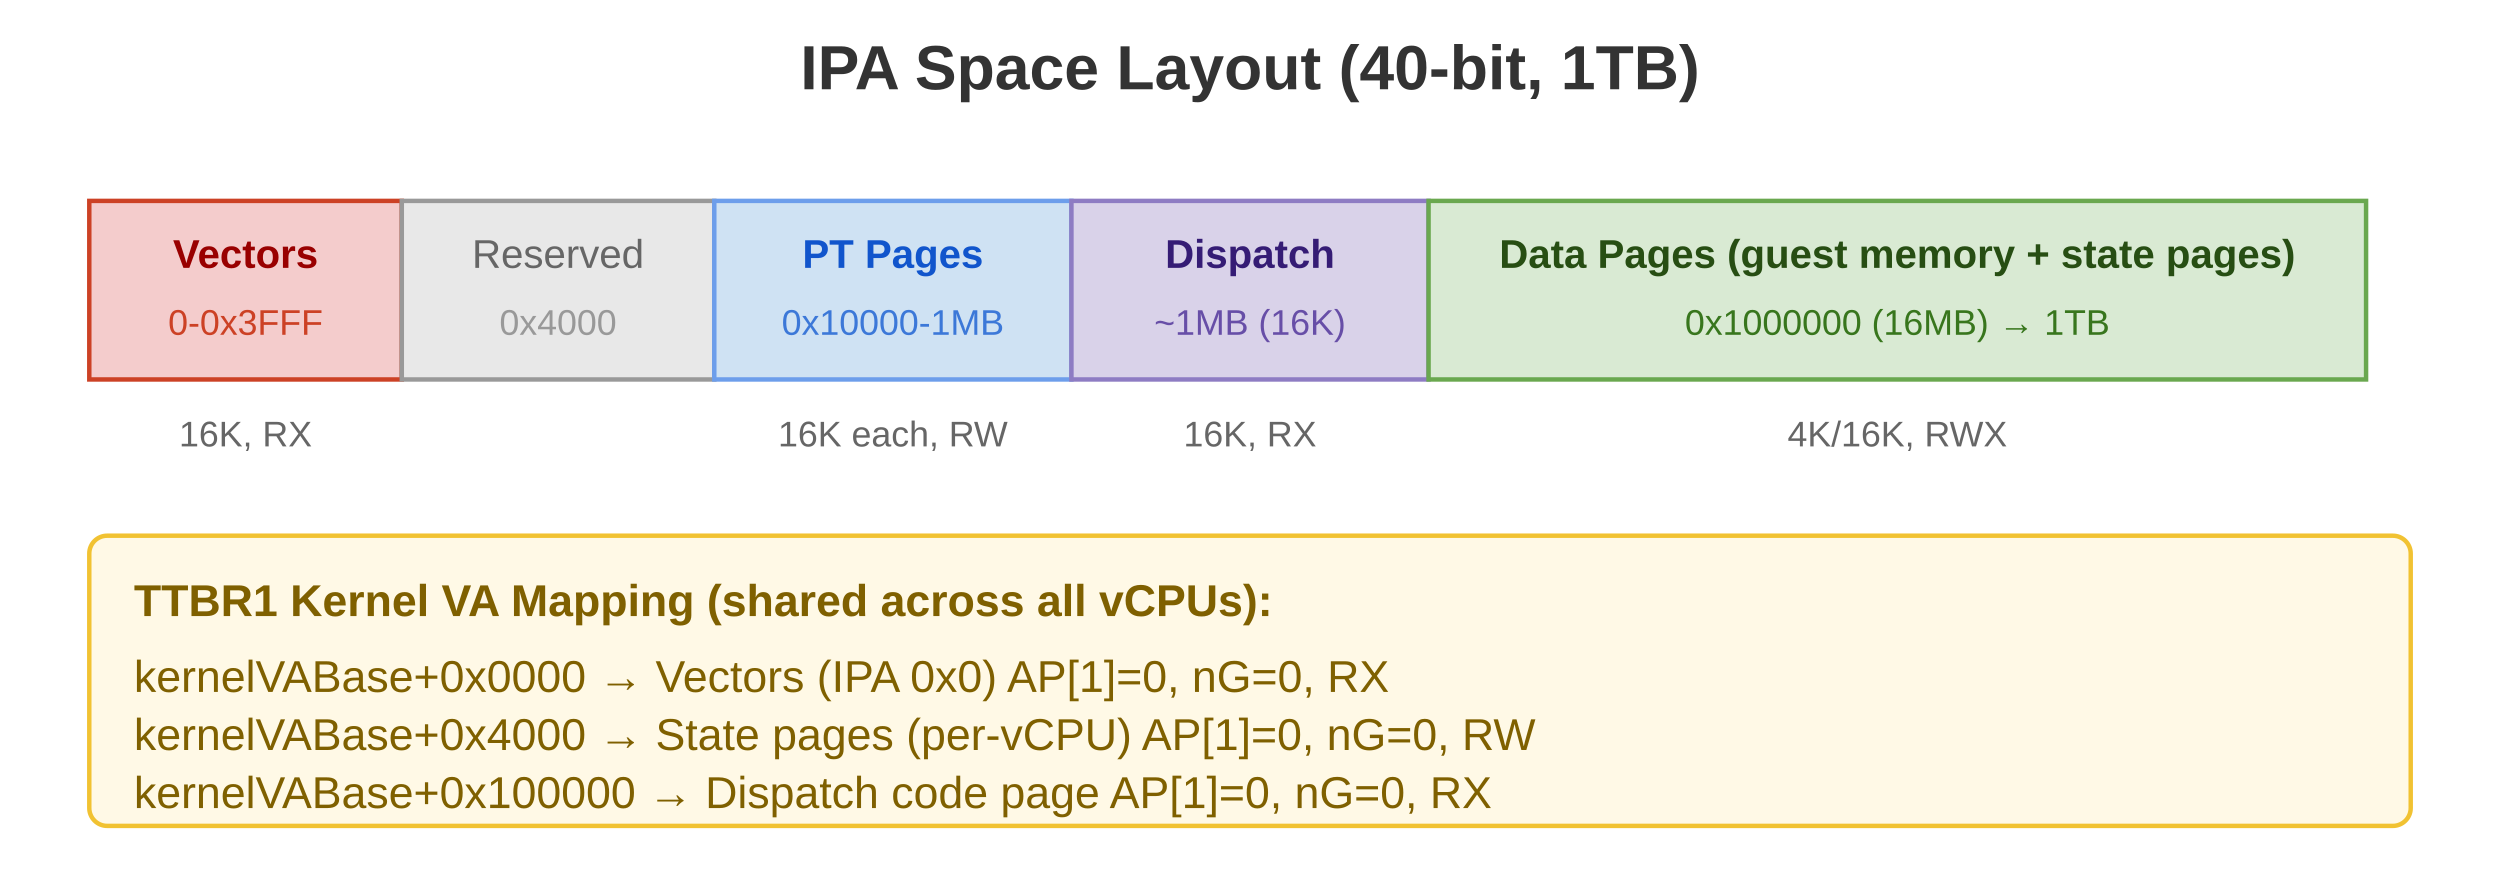
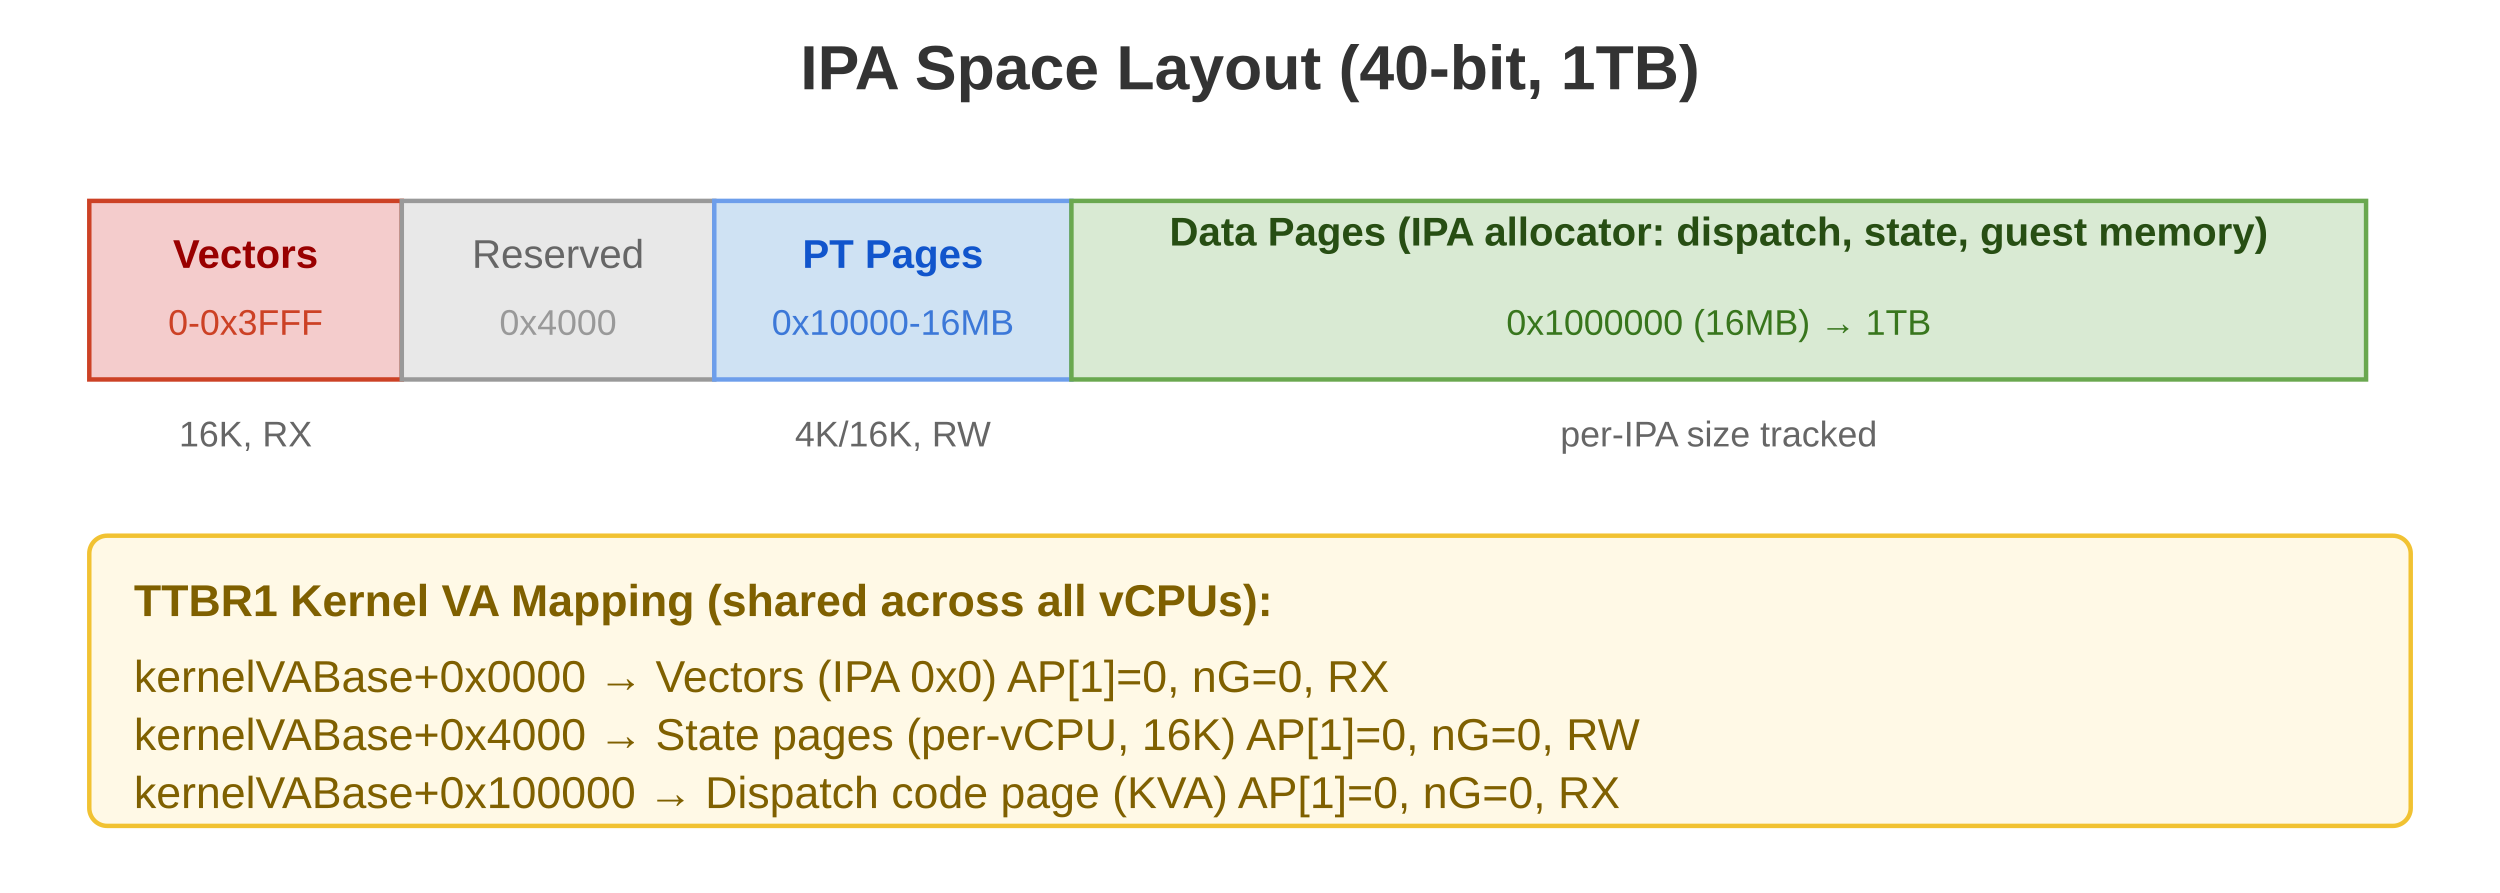
<svg xmlns="http://www.w3.org/2000/svg" viewBox="0 0 560 200" font-family="Arial, Helvetica, sans-serif" font-size="12">
  <text x="280" y="20" text-anchor="middle" font-size="14" font-weight="bold" fill="#333">IPA Space Layout (40-bit, 1TB)</text>
  <rect x="20" y="45" width="70" height="40" rx="0" fill="#f4cccc" stroke="#cc4125" stroke-width="1" />
  <text x="55" y="60" text-anchor="middle" font-size="9" font-weight="bold" fill="#990000">Vectors</text>
  <text x="55" y="75" text-anchor="middle" font-size="8" fill="#cc4125">0-0x3FFF</text>
  <rect x="90" y="45" width="70" height="40" rx="0" fill="#e8e8e8" stroke="#999" stroke-width="1" />
  <text x="125" y="60" text-anchor="middle" font-size="9" fill="#666">Reserved</text>
  <text x="125" y="75" text-anchor="middle" font-size="8" fill="#999">0x4000</text>
  <rect x="160" y="45" width="80" height="40" rx="0" fill="#cfe2f3" stroke="#6d9eeb" stroke-width="1" />
  <text x="200" y="60" text-anchor="middle" font-size="9" font-weight="bold" fill="#1155cc">PT Pages</text>
-   <text x="200" y="75" text-anchor="middle" font-size="8" fill="#3c78d8">0x10000-1MB</text>
-   <rect x="240" y="45" width="80" height="40" rx="0" fill="#d9d2e9" stroke="#8e7cc3" stroke-width="1" />
-   <text x="280" y="60" text-anchor="middle" font-size="9" font-weight="bold" fill="#351c75">Dispatch</text>
-   <text x="280" y="75" text-anchor="middle" font-size="8" fill="#674ea7">~1MB (16K)</text>
-   <rect x="320" y="45" width="210" height="40" rx="0" fill="#d9ead3" stroke="#6aa84f" stroke-width="1" />
-   <text x="425" y="60" text-anchor="middle" font-size="9" font-weight="bold" fill="#274e13">Data Pages (guest memory + state pages)</text>
-   <text x="425" y="75" text-anchor="middle" font-size="8" fill="#38761d">0x1000000 (16MB) → 1TB</text>
+   <text x="200" y="75" text-anchor="middle" font-size="8" fill="#3c78d8">0x10000-16MB</text>
+   <rect x="240" y="45" width="290" height="40" rx="0" fill="#d9ead3" stroke="#6aa84f" stroke-width="1" />
+   <text x="385" y="55" text-anchor="middle" font-size="9" font-weight="bold" fill="#274e13">Data Pages (IPA allocator: dispatch, state, guest memory)</text>
+   <text x="385" y="75" text-anchor="middle" font-size="8" fill="#38761d">0x1000000 (16MB) → 1TB</text>
  <text x="55" y="100" text-anchor="middle" font-size="8" fill="#666">16K, RX</text>
-   <text x="200" y="100" text-anchor="middle" font-size="8" fill="#666">16K each, RW</text>
-   <text x="280" y="100" text-anchor="middle" font-size="8" fill="#666">16K, RX</text>
-   <text x="425" y="100" text-anchor="middle" font-size="8" fill="#666">4K/16K, RWX</text>
+   <text x="200" y="100" text-anchor="middle" font-size="8" fill="#666">4K/16K, RW</text>
+   <text x="385" y="100" text-anchor="middle" font-size="8" fill="#666">per-IPA size tracked</text>
  <rect x="20" y="120" width="520" height="65" rx="4" fill="#fff9e6" stroke="#f1c232" stroke-width="1" />
  <text x="30" y="138" font-size="10" font-weight="bold" fill="#7f6000">TTBR1 Kernel VA Mapping (shared across all vCPUs):</text>
-   <text x="30" y="155" font-size="10" fill="#7f6000">kernelVABase+0x0000 → Vectors (IPA 0x0)           AP[1]=0, nG=0, RX</text>
-   <text x="30" y="168" font-size="10" fill="#7f6000">kernelVABase+0x4000 → State pages (per-vCPU)       AP[1]=0, nG=0, RW</text>
-   <text x="30" y="181" font-size="10" fill="#7f6000">kernelVABase+0x100000 → Dispatch code page          AP[1]=0, nG=0, RX</text>
+   <text x="30" y="155" font-size="10" fill="#7f6000">kernelVABase+0x0000   → Vectors (IPA 0x0)            AP[1]=0, nG=0, RX</text>
+   <text x="30" y="168" font-size="10" fill="#7f6000">kernelVABase+0x4000   → State pages (per-vCPU, 16K)   AP[1]=0, nG=0, RW</text>
+   <text x="30" y="181" font-size="10" fill="#7f6000">kernelVABase+0x100000 → Dispatch code page (KVA)      AP[1]=0, nG=0, RX</text>
</svg>
